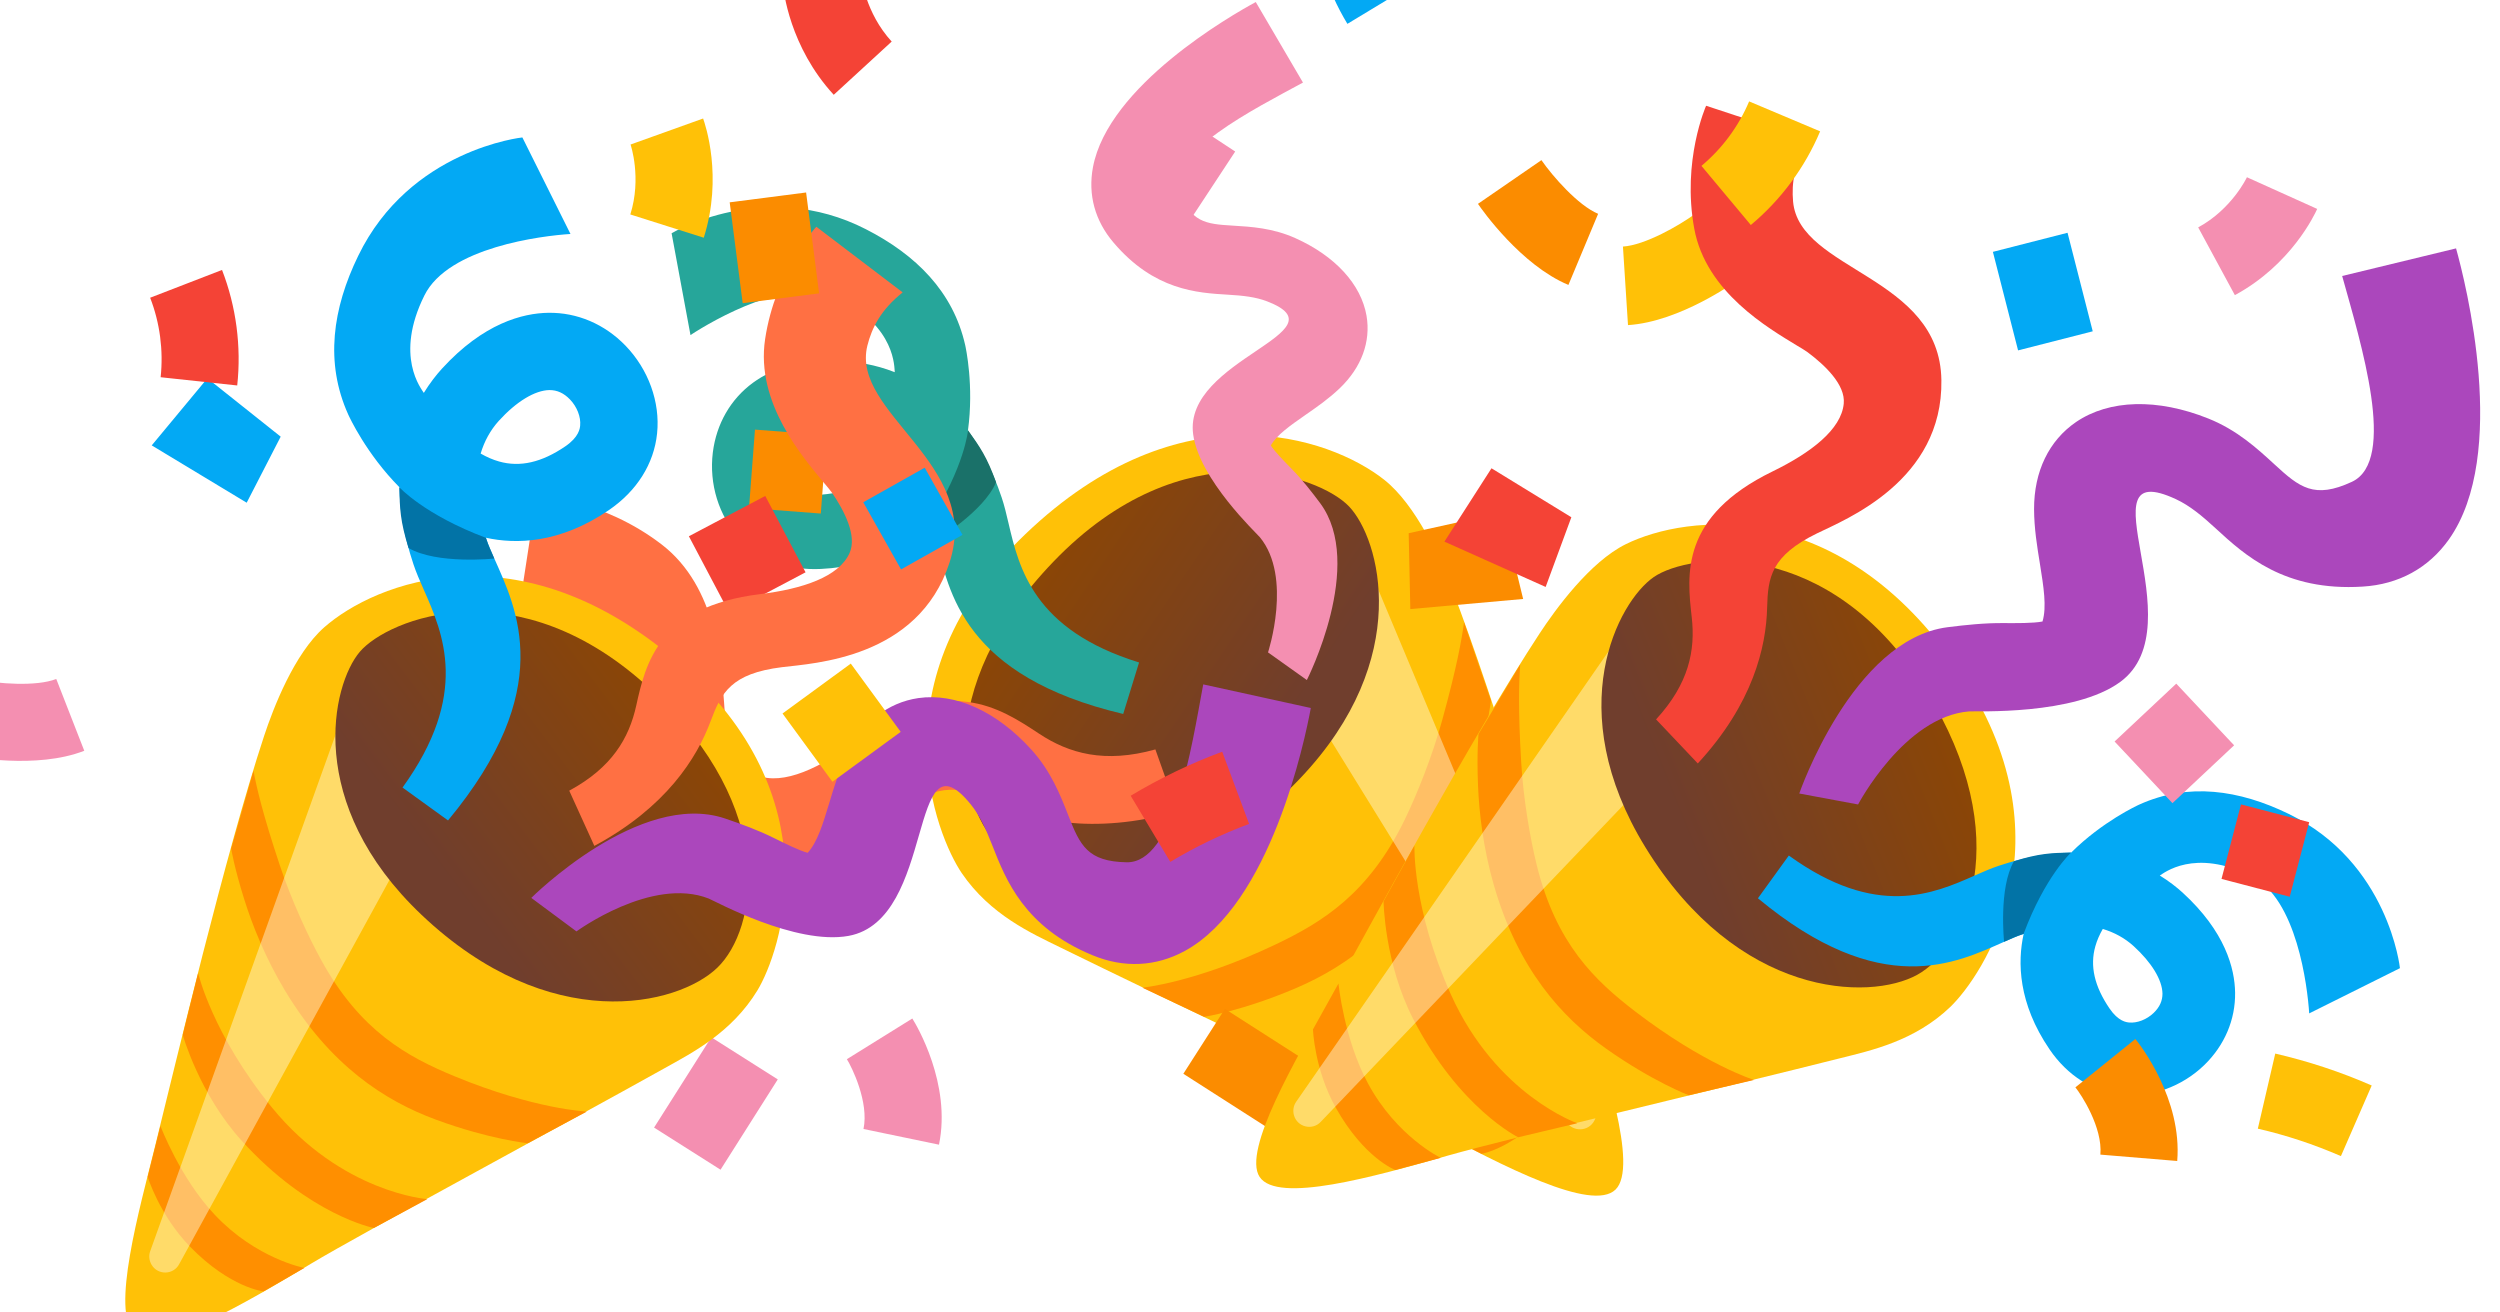
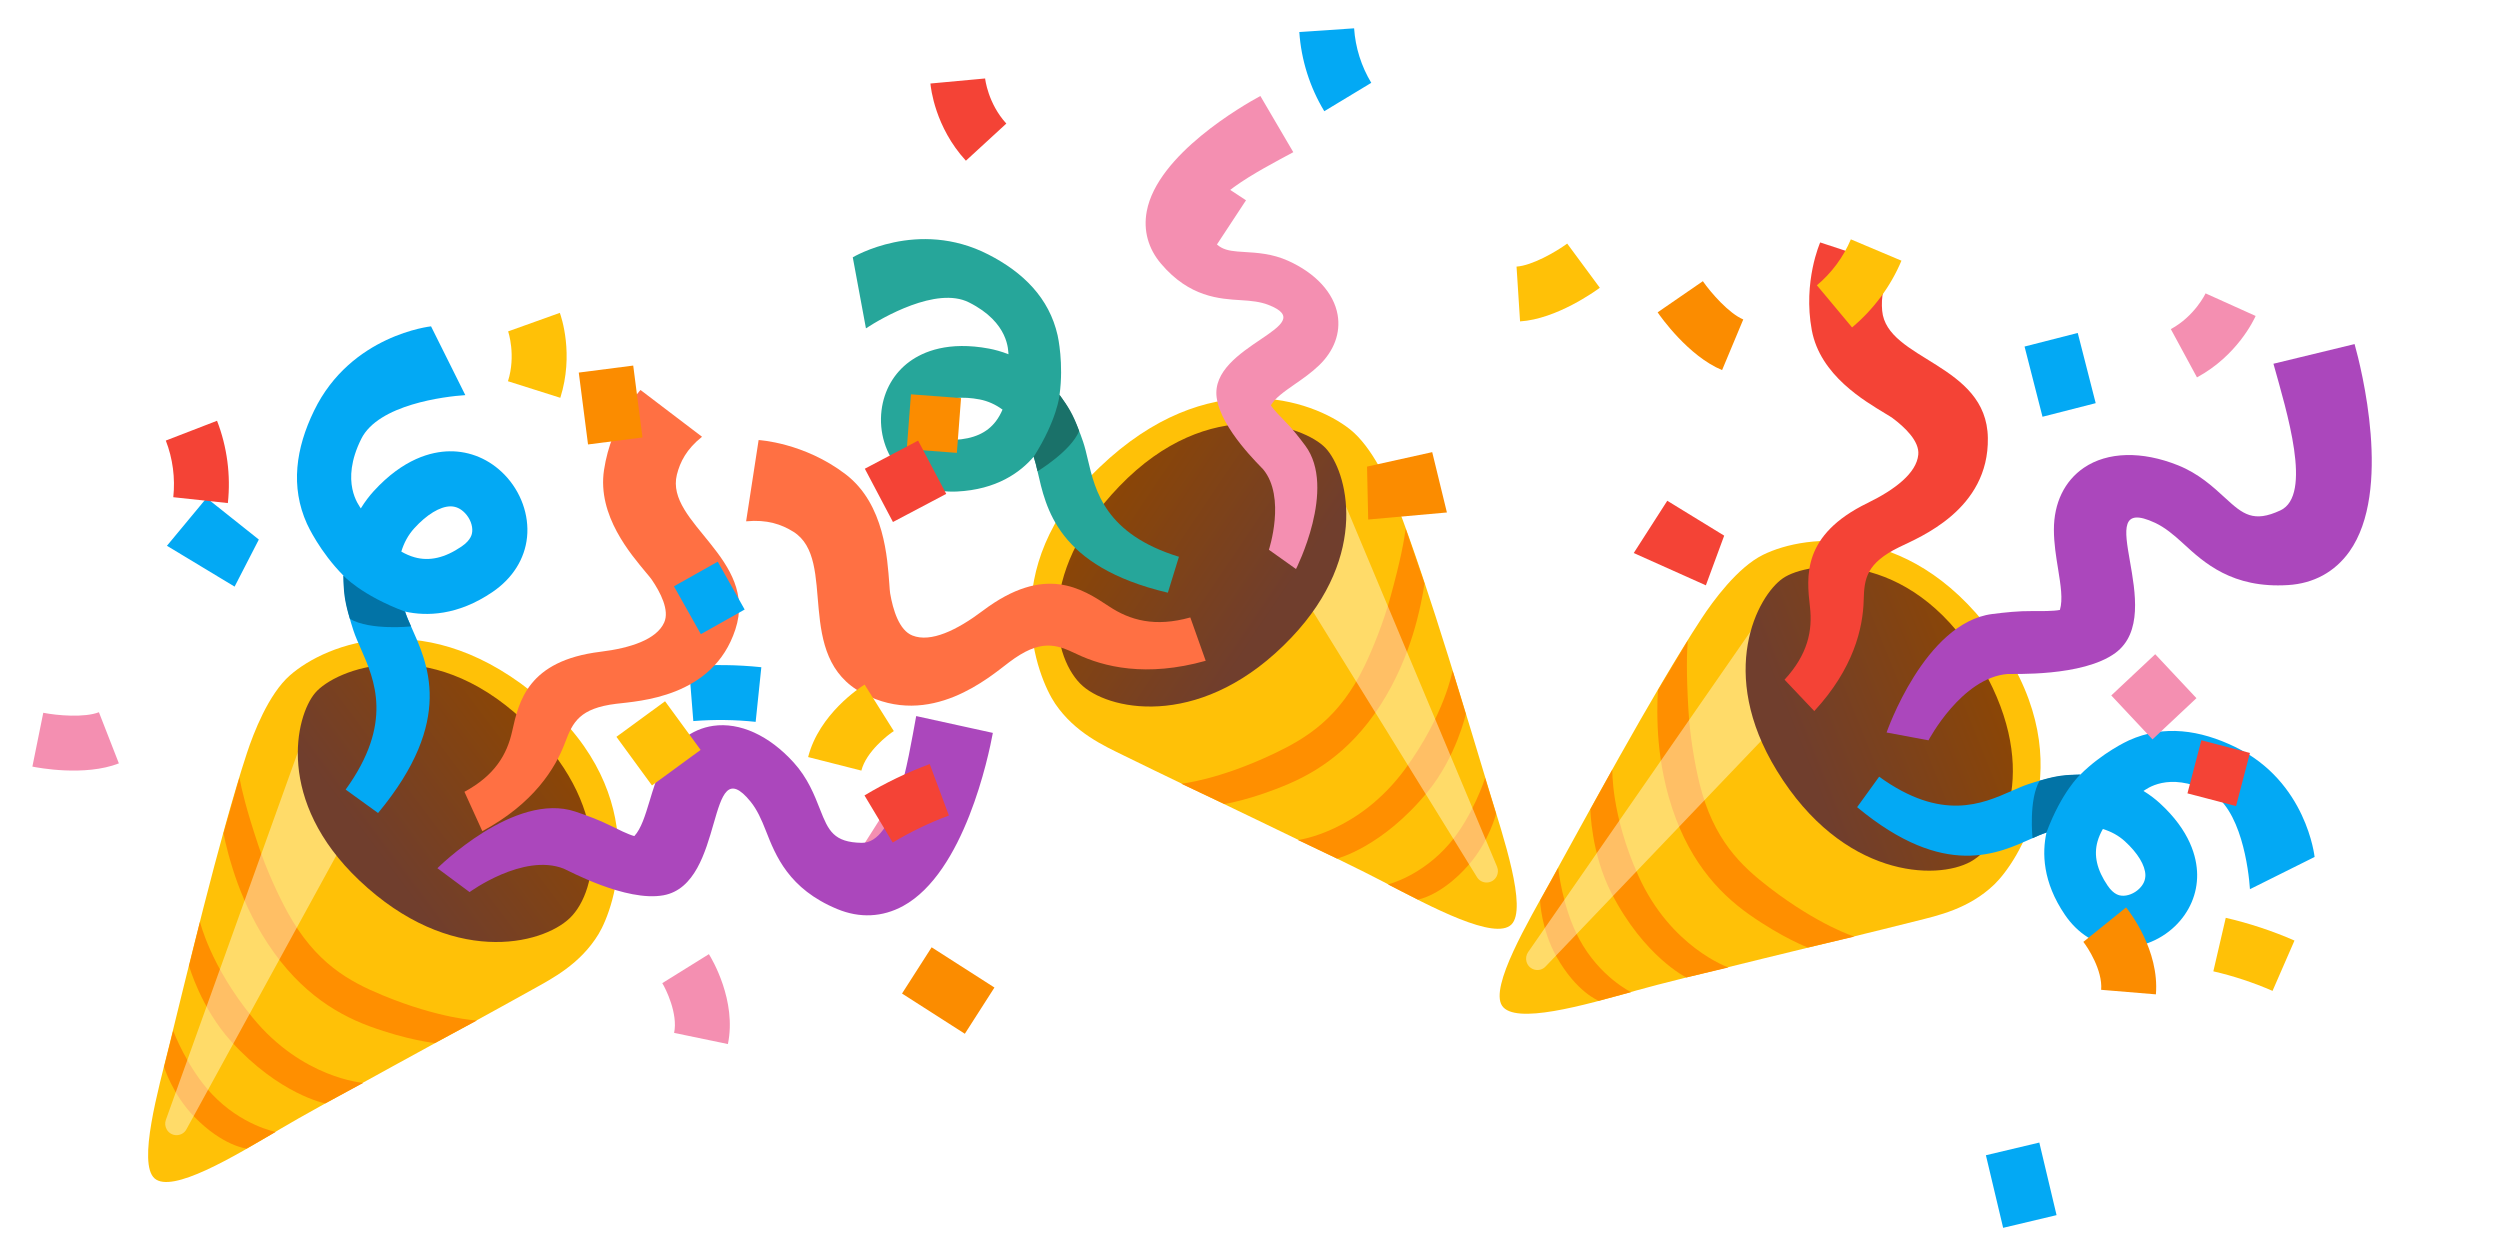
- <svg xmlns="http://www.w3.org/2000/svg" width="244" height="128" viewBox="0 0 244 128">
-   <g transform="translate(45 -5) scale(.96) rotate(3 64 64) translate(128 0) scale(-1 1)">
+ <svg xmlns="http://www.w3.org/2000/svg" width="255" height="128" viewBox="0 0 255 128">
+   <g transform="translate(72 6) scale(.70) rotate(3 64 64) translate(128 0) scale(-1 1)">
    <g>
      <g>
        <g>
          <path style="fill:#FFC107;" d="M7.45,123.27c2.27,2.46,11.62-1.83,19-5.27c5.53-2.57,27.66-11.65,38.66-16.36     c2.97-1.27,7.29-2.93,10.4-7.02c2.76-3.64,10.08-19.1-4.66-34.76c-14.96-15.9-30.37-11.51-36.13-7.43     c-3.39,2.4-6.15,7.81-7.39,10.56c-5.24,11.62-12.71,32.91-15.75,41.28C9.35,110.44,5.2,120.83,7.45,123.27z" />
          <path style="fill:#FF8F00;" d="M25.85,66.49c0.14,1.74,0.49,4.57,1.69,10.02c0.82,3.74,2.16,7.66,3.25,10.25     c3.27,7.79,7.86,10.93,12.51,13.45c7.9,4.28,13.27,5.08,13.27,5.08l-6.44,2.63c0,0-3.9-0.81-9.22-3.43     c-5.07-2.5-10.35-6.73-14.21-15.01c-1.67-3.59-2.64-7.07-3.2-9.83c-0.69-3.42-0.8-5.36-0.8-5.36L25.85,66.49z" />
          <path style="fill:#FF8F00;" d="M17.94,86.77c0,0,0.8,6.49,6.16,14.68c6.28,9.58,15.05,11.15,15.05,11.15l-5.83,2.4     c0,0-6.51-1.99-12.7-10.44c-3.86-5.27-4.94-11.57-4.94-11.57L17.94,86.77z" />
          <path style="fill:#FF8F00;" d="M12.39,102.15c0,0,1.46,5.6,4.66,9.78c3.81,4.99,8.66,6.44,8.66,6.44l-4.47,1.98     c0,0-3.39-0.71-7.1-5.41c-2.82-3.57-3.62-7.67-3.62-7.67L12.39,102.15z" />
          <g style="opacity:0.44;">
            <path style="fill:#FFFDE7;" d="M9.96,116.37L9.96,116.37c-0.2-0.45-0.2-0.96,0.01-1.4l25.47-52.82l4.19,15.75l-26.8,38.71      C12.11,117.69,10.49,117.55,9.96,116.37z" />
          </g>
          <linearGradient id="popper3_p0_SVGID_1_" gradientUnits="userSpaceOnUse" x1="74.384" y1="61.839" x2="44.617" y2="79.699">
            <stop offset="0.024" style="stop-color:#8F4700" />
            <stop offset="1" style="stop-color:#703E2D" />
          </linearGradient>
          <path style="fill:url(#popper3_p0_SVGID_1_);" d="M41.65,83.19c11.9,13.92,25.45,12.18,29.96,8.66c4.52-3.53,8.09-15.66-3.76-29.35     c-12.42-14.34-26.48-10.25-29.73-7.15S30.73,70.42,41.65,83.19z" />
          <g transform="translate(55 84) rotate(0) scale(1) translate(-55 -84)">
            <path style="fill:#FF7043;" d="M82.52,88.92c-4.34-3.64-6.65-2.99-9.75-1.7c-4,1.66-10.29,2.89-18.83,0l2.57-6.19      c5.07,1.71,8.74,0.88,11.91-0.99c4.08-2.4,9.66-5.69,18.34,1.6c3.62,3.04,7.33,5.06,10.05,4.14c1.98-0.66,3.03-3.61,3.56-5.96      c0.05-0.21,0.13-0.81,0.19-1.34c0.48-3.67,1.28-11.59,7.18-15.64c6.31-4.33,12.94-4.33,12.94-4.33l1.2,11.92      c-3.05-0.45-5.17,0.17-6.96,1.16c-6.74,3.75-0.87,18.15-11.36,22.99C93.47,99.27,85.22,91.18,82.52,88.92z" />
          </g>
          <g transform="translate(43 72) rotate(-34) scale(0.78) translate(-59 -75)">
            <path style="fill:#F48FB1;" d="M62.77,75.35l-6.21-0.17c0,0,2.95-16.66,12.5-19.46c1.79-0.52,3.75-1.05,5.72-1.34      c1.17-0.18,3.02-0.45,3.93-0.79c0.21-1.57-0.45-3.57-1.19-5.84c-0.58-1.76-1.18-3.57-1.5-5.55c-0.62-3.86,0.41-7.27,2.9-9.62      c3.04-2.85,7.95-3.76,13.49-2.5c3.16,0.72,5.49,2.27,7.54,3.63c2.93,1.95,4.64,2.94,8.22,0.53c4.33-2.92-1.33-14.35-4.34-20.95      l11.23-4.68c1.51,3.3,8.8,20.28,3.99,29.97c-1.62,3.26-4.41,5.42-8.07,6.23c-7.96,1.78-12.62-1.32-16.02-3.58      c-1.61-1.07-3.02-1.91-4.55-2.35c-10.63-3.03,4.21,12.61-2.74,19.64c-4.17,4.21-14.36,5.32-15.02,5.48      C66.09,65.58,62.77,75.35,62.77,75.35z" />
          </g>
          <g transform="translate(59 75) rotate(34) scale(0.94) translate(-43 -72)">
            <path style="fill:#26A69A;" d="M45.4,73.72l-4.34-3.89c7.97-8.9,5.87-15.44,4.34-20.2c-0.31-0.96-0.6-1.87-0.79-2.74      c-0.68-3.08-0.82-5.76-0.61-8.1c-3.06-3.81-4.41-7.8-4.5-8.07c-1.86-5.63-0.46-11.12,2.75-16.27C48.74,4,60.49,4,60.49,4      l3.92,10.49c-2.98-0.12-12.75,0.03-15.75,4.76c-3.79,5.96-1.3,9.64-1.12,10.06c0.73-0.95,1.47-1.71,2.13-2.3      c4.79-4.25,8.95-4.86,11.6-4.62c2.98,0.27,5.68,1.77,7.61,4.23c2.11,2.7,2.98,6.21,2.31,9.4c-0.65,3.11-2.72,5.74-5.83,7.41      c-5.43,2.92-9.95,2.52-12.98,1.51c0.02,0.07,0.03,0.15,0.05,0.22c0.11,0.5,0.33,1.2,0.59,2.01      C54.79,52.65,58.08,61.35,45.4,73.72z M52.75,36.19c0.58,0.42,1.19,0.77,1.82,1.02c2.1,0.84,4.39,0.56,6.99-0.84      c1.53-0.82,1.71-1.7,1.77-1.99c0.18-0.87-0.12-1.98-0.77-2.81c-0.57-0.73-1.23-1.11-2.02-1.19c-1.5-0.13-3.53,0.82-5.56,2.63      C54.01,33.88,53.27,34.95,52.75,36.19z" />
            <path style="fill:#1A7169;" d="M43.99,38.79c-0.19,2.2-0.28,3.51,0.29,6.37c2.75,2.02,8.74,2.02,8.74,2.02    c-0.26-0.81-0.49-1.51-0.59-2.01c-0.02-0.07-0.03-0.15-0.05-0.22C46.29,41.91,43.99,38.79,43.99,38.79z" />
          </g>
        </g>
      </g>
      <g transform="translate(3 6) rotate(-18 64 64)">
        <g>
          <polygon style="fill:#FB8C00;" points="31.53,48.64 21.19,43.57 26.34,36.13 34.45,41.5   " />
        </g>
      </g>
      <g transform="translate(-5 0) rotate(-1 64 64)">
        <g>
          <path style="fill:#FFC107;" d="M16.29,34.6c-5.28-0.71-10.66-5.19-11.25-5.7l5.19-6.09c1.57,1.33,4.9,3.56,7.13,3.86L16.29,34.6z" />
        </g>
      </g>
      <g transform="translate(2 -6) rotate(16 64 64)">
        <g>
          <path style="fill:#03A9F4;" d="M25.61,21.27l-7.6-2.49c0.87-2.66,1.1-5.53,0.65-8.3l7.9-1.27C27.21,13.23,26.88,17.4,25.61,21.27z    " />
        </g>
      </g>
      <g transform="translate(-6 5) rotate(-18 64 64)">
        <g>
          <rect x="74.11" y="14.35" transform="matrix(0.9769 -0.2137 0.2137 0.9769 -2.3917 17.1437)" style="fill:#F48FB1;" width="8" height="10.56" />
        </g>
      </g>
      <g transform="translate(1 -1) rotate(-1 64 64)">
        <g>
          <path style="fill:#F44336;" d="M92.46,17.77l-5.5-5.81c2.88-2.73,3.54-6.3,3.54-6.34l7.9,1.29C98.3,7.54,97.29,13.2,92.46,17.77z" />
        </g>
      </g>
      <g transform="translate(-7 -7) rotate(16 64 64)">
        <g>
          <rect x="96.54" y="47.3" transform="matrix(0.9545 -0.2983 0.2983 0.9545 -10.7408 32.2313)" style="fill:#FB8C00;" width="7.32" height="8" />
        </g>
      </g>
      <g transform="translate(0 4) rotate(-18 64 64)">
        <g>
          <path style="fill:#FFC107;" d="M97.55,113.03l-7.95-0.94c0.34-2.83-1.77-6.3-2.35-7.07l6.4-4.8    C94.13,100.85,98.3,106.62,97.55,113.03z" />
        </g>
      </g>
      <g transform="translate(7 -2) rotate(-1 64 64)">
        <g>
          <path style="fill:#03A9F4;" d="M120.37,102.89c-2.99-0.45-6.05-0.63-9.07-0.52l-0.27-8c3.51-0.12,7.06,0.08,10.53,0.61    L120.37,102.89z" />
        </g>
      </g>
      <g transform="translate(-1 -8) rotate(16 64 64)">
        <g>
          <rect x="112.29" y="109.43" transform="matrix(0.7026 -0.7116 0.7116 0.7026 -47.1516 116.922)" style="fill:#F48FB1;" width="8" height="10.87" />
        </g>
      </g>
      <g transform="translate(6 3) rotate(-18 64 64)">
        <rect x="88.29" y="65.14" transform="matrix(0.6583 0.7527 -0.7527 0.6583 84.0086 -46.0064)" style="fill:#F44336;" width="8.78" height="8.78" />
      </g>
    </g>
  </g>
-   <g transform="translate(0 9) scale(.94) rotate(-6 64 64)">
+   <g transform="translate(6 30) scale(.70) rotate(-6 64 64)">
    <g>
      <g>
        <g>
          <path style="fill:#FFC107;" d="M7.45,123.27c2.27,2.46,11.62-1.83,19-5.27c5.53-2.57,27.66-11.65,38.66-16.36     c2.97-1.27,7.29-2.93,10.4-7.02c2.76-3.64,10.08-19.1-4.66-34.76c-14.96-15.9-30.37-11.51-36.13-7.43     c-3.39,2.4-6.15,7.81-7.39,10.56c-5.24,11.62-12.71,32.91-15.75,41.28C9.35,110.44,5.2,120.83,7.45,123.27z" />
          <path style="fill:#FF8F00;" d="M25.85,66.49c0.14,1.74,0.49,4.57,1.69,10.02c0.82,3.74,2.16,7.66,3.25,10.25     c3.27,7.79,7.86,10.93,12.51,13.45c7.9,4.28,13.27,5.08,13.27,5.08l-6.44,2.63c0,0-3.9-0.81-9.22-3.43     c-5.07-2.5-10.35-6.73-14.21-15.01c-1.67-3.59-2.64-7.07-3.2-9.83c-0.69-3.42-0.8-5.36-0.8-5.36L25.85,66.49z" />
          <path style="fill:#FF8F00;" d="M17.94,86.77c0,0,0.8,6.49,6.16,14.68c6.28,9.58,15.05,11.15,15.05,11.15l-5.83,2.4     c0,0-6.51-1.99-12.7-10.44c-3.86-5.27-4.94-11.57-4.94-11.57L17.94,86.77z" />
          <path style="fill:#FF8F00;" d="M12.39,102.15c0,0,1.46,5.6,4.66,9.78c3.81,4.99,8.66,6.44,8.66,6.44l-4.47,1.98     c0,0-3.39-0.71-7.1-5.41c-2.82-3.57-3.62-7.67-3.62-7.67L12.39,102.15z" />
          <g style="opacity:0.44;">
            <path style="fill:#FFFDE7;" d="M9.96,116.37L9.96,116.37c-0.2-0.45-0.2-0.96,0.01-1.4l25.47-52.82l4.19,15.75l-26.8,38.71      C12.11,117.69,10.49,117.55,9.96,116.37z" />
          </g>
          <linearGradient id="popper3_p1_SVGID_1_" gradientUnits="userSpaceOnUse" x1="74.384" y1="61.839" x2="44.617" y2="79.699">
            <stop offset="0.024" style="stop-color:#8F4700" />
            <stop offset="1" style="stop-color:#703E2D" />
          </linearGradient>
          <path style="fill:url(#popper3_p1_SVGID_1_);" d="M41.65,83.19c11.9,13.92,25.45,12.18,29.96,8.66c4.52-3.53,8.09-15.66-3.76-29.35     c-12.42-14.34-26.48-10.25-29.73-7.15S30.73,70.42,41.65,83.19z" />
          <g transform="translate(55 84) rotate(41) scale(0.94) translate(-59 -75)">
            <path style="fill:#AB47BC;" d="M62.77,75.35l-6.21-0.17c0,0,2.95-16.66,12.5-19.46c1.79-0.52,3.75-1.05,5.72-1.34      c1.17-0.18,3.02-0.45,3.93-0.79c0.21-1.57-0.45-3.57-1.19-5.84c-0.58-1.76-1.18-3.57-1.5-5.55c-0.62-3.86,0.41-7.27,2.9-9.62      c3.04-2.85,7.95-3.76,13.49-2.5c3.16,0.72,5.49,2.27,7.54,3.63c2.93,1.95,4.64,2.94,8.22,0.53c4.33-2.92-1.33-14.35-4.34-20.95      l11.23-4.68c1.51,3.3,8.8,20.28,3.99,29.97c-1.62,3.26-4.41,5.42-8.07,6.23c-7.96,1.78-12.62-1.32-16.02-3.58      c-1.61-1.07-3.02-1.91-4.55-2.35c-10.63-3.03,4.21,12.61-2.74,19.64c-4.17,4.21-14.36,5.32-15.02,5.48      C66.09,65.58,62.77,75.35,62.77,75.35z" />
          </g>
          <g transform="translate(43 72) rotate(0) scale(1) translate(-43 -72)">
            <path style="fill:#03A9F4;" d="M45.4,73.72l-4.34-3.89c7.97-8.9,5.87-15.44,4.34-20.2c-0.31-0.96-0.6-1.87-0.79-2.74      c-0.68-3.08-0.82-5.76-0.61-8.1c-3.06-3.81-4.41-7.8-4.5-8.07c-1.86-5.63-0.46-11.12,2.75-16.27C48.74,4,60.49,4,60.49,4      l3.92,10.49c-2.98-0.12-12.75,0.03-15.75,4.76c-3.79,5.96-1.3,9.64-1.12,10.06c0.73-0.95,1.47-1.71,2.13-2.3      c4.79-4.25,8.95-4.86,11.6-4.62c2.98,0.27,5.68,1.77,7.61,4.23c2.11,2.7,2.98,6.21,2.31,9.4c-0.65,3.11-2.72,5.74-5.83,7.41      c-5.43,2.92-9.95,2.52-12.98,1.51c0.02,0.07,0.03,0.15,0.05,0.22c0.11,0.5,0.33,1.2,0.59,2.01      C54.79,52.65,58.08,61.35,45.4,73.72z M52.75,36.19c0.58,0.42,1.19,0.77,1.82,1.02c2.1,0.84,4.39,0.56,6.99-0.84      c1.53-0.82,1.71-1.7,1.77-1.99c0.18-0.87-0.12-1.98-0.77-2.81c-0.57-0.73-1.23-1.11-2.02-1.19c-1.5-0.13-3.53,0.82-5.56,2.63      C54.01,33.88,53.27,34.95,52.75,36.19z" />
            <path style="fill:#0273A6;" d="M43.99,38.79c-0.19,2.2-0.28,3.51,0.29,6.37c2.75,2.02,8.74,2.02,8.74,2.02    c-0.26-0.81-0.49-1.51-0.59-2.01c-0.02-0.07-0.03-0.15-0.05-0.22C46.29,41.91,43.99,38.79,43.99,38.79z" />
          </g>
          <g transform="translate(59 75) rotate(-41) scale(0.94) translate(-55 -84)">
            <path style="fill:#FF7043;" d="M82.52,88.92c-4.34-3.64-6.65-2.99-9.75-1.7c-4,1.66-10.29,2.89-18.83,0l2.57-6.19      c5.07,1.71,8.74,0.88,11.91-0.99c4.08-2.4,9.66-5.69,18.34,1.6c3.62,3.04,7.33,5.06,10.05,4.14c1.98-0.66,3.03-3.61,3.56-5.96      c0.05-0.21,0.13-0.81,0.19-1.34c0.48-3.67,1.28-11.59,7.18-15.64c6.31-4.33,12.94-4.33,12.94-4.33l1.2,11.92      c-3.05-0.45-5.17,0.17-6.96,1.16c-6.74,3.75-0.87,18.15-11.36,22.99C93.47,99.27,85.22,91.18,82.52,88.92z" />
          </g>
        </g>
      </g>
      <g transform="translate(-7 -4) rotate(11 64 64)">
        <g>
          <polygon style="fill:#03A9F4;" points="31.53,48.64 21.19,43.57 26.34,36.13 34.45,41.5   " />
        </g>
      </g>
      <g transform="translate(0 7) rotate(-23 64 64)">
        <g>
          <path style="fill:#F48FB1;" d="M16.29,34.6c-5.28-0.71-10.66-5.19-11.25-5.7l5.19-6.09c1.57,1.33,4.9,3.56,7.13,3.86L16.29,34.6z" />
        </g>
      </g>
      <g transform="translate(7 1) rotate(-6 64 64)">
        <g>
          <path style="fill:#F44336;" d="M25.61,21.27l-7.6-2.49c0.87-2.66,1.1-5.53,0.65-8.3l7.9-1.27C27.21,13.23,26.88,17.4,25.61,21.27z    " />
        </g>
      </g>
      <g transform="translate(-1 -5) rotate(11 64 64)">
        <g>
          <rect x="74.11" y="14.35" transform="matrix(0.9769 -0.2137 0.2137 0.9769 -2.3917 17.1437)" style="fill:#FB8C00;" width="8" height="10.56" />
        </g>
      </g>
      <g transform="translate(6 6) rotate(-23 64 64)">
        <g>
          <path style="fill:#FFC107;" d="M92.46,17.77l-5.5-5.81c2.88-2.73,3.54-6.3,3.54-6.34l7.9,1.29C98.3,7.54,97.29,13.2,92.46,17.77z" />
        </g>
      </g>
      <g transform="translate(-2 0) rotate(-6 64 64)">
        <g>
          <rect x="96.54" y="47.3" transform="matrix(0.9545 -0.2983 0.2983 0.9545 -10.7408 32.2313)" style="fill:#03A9F4;" width="7.32" height="8" />
        </g>
      </g>
      <g transform="translate(5 -6) rotate(11 64 64)">
        <g>
          <path style="fill:#F48FB1;" d="M97.55,113.03l-7.95-0.94c0.34-2.83-1.77-6.3-2.35-7.07l6.4-4.8    C94.13,100.85,98.3,106.62,97.55,113.03z" />
        </g>
      </g>
      <g transform="translate(-3 5) rotate(-23 64 64)">
        <g>
          <path style="fill:#F44336;" d="M120.37,102.89c-2.99-0.45-6.05-0.63-9.07-0.52l-0.27-8c3.51-0.12,7.06,0.08,10.53,0.61    L120.37,102.89z" />
        </g>
      </g>
      <g transform="translate(4 -1) rotate(-6 64 64)">
        <g>
          <rect x="112.29" y="109.43" transform="matrix(0.7026 -0.7116 0.7116 0.7026 -47.1516 116.922)" style="fill:#FB8C00;" width="8" height="10.87" />
        </g>
      </g>
      <g transform="translate(-4 -7) rotate(11 64 64)">
        <rect x="88.29" y="65.14" transform="matrix(0.6583 0.7527 -0.7527 0.6583 84.0086 -46.0064)" style="fill:#FFC107;" width="8.78" height="8.78" />
      </g>
    </g>
  </g>
-   <g transform="translate(124 8) scale(.94) rotate(9 64 64)">
+   <g transform="translate(154 23) scale(.70) rotate(9 64 64)">
    <g>
      <g>
        <g>
          <path style="fill:#FFC107;" d="M7.45,123.27c2.27,2.46,11.62-1.83,19-5.27c5.53-2.57,27.66-11.65,38.66-16.36     c2.97-1.27,7.29-2.93,10.4-7.02c2.76-3.64,10.08-19.1-4.66-34.76c-14.96-15.9-30.37-11.51-36.13-7.43     c-3.39,2.4-6.15,7.81-7.39,10.56c-5.24,11.62-12.71,32.91-15.75,41.28C9.35,110.44,5.2,120.83,7.45,123.27z" />
          <path style="fill:#FF8F00;" d="M25.85,66.49c0.14,1.74,0.49,4.57,1.69,10.02c0.82,3.74,2.16,7.66,3.25,10.25     c3.27,7.79,7.86,10.93,12.51,13.45c7.9,4.28,13.27,5.08,13.27,5.08l-6.44,2.63c0,0-3.9-0.81-9.22-3.43     c-5.07-2.5-10.35-6.73-14.21-15.01c-1.67-3.59-2.64-7.07-3.2-9.83c-0.69-3.42-0.8-5.36-0.8-5.36L25.85,66.49z" />
          <path style="fill:#FF8F00;" d="M17.94,86.77c0,0,0.8,6.49,6.16,14.68c6.28,9.58,15.05,11.15,15.05,11.15l-5.83,2.4     c0,0-6.51-1.99-12.7-10.44c-3.86-5.27-4.94-11.57-4.94-11.57L17.94,86.77z" />
          <path style="fill:#FF8F00;" d="M12.39,102.15c0,0,1.46,5.6,4.66,9.78c3.81,4.99,8.66,6.44,8.66,6.44l-4.47,1.98     c0,0-3.39-0.71-7.1-5.41c-2.82-3.57-3.62-7.67-3.62-7.67L12.39,102.15z" />
          <g style="opacity:0.44;">
            <path style="fill:#FFFDE7;" d="M9.96,116.37L9.96,116.37c-0.2-0.45-0.2-0.96,0.01-1.4l25.47-52.82l4.19,15.75l-26.8,38.71      C12.11,117.69,10.49,117.55,9.96,116.37z" />
          </g>
          <linearGradient id="popper3_p2_SVGID_1_" gradientUnits="userSpaceOnUse" x1="74.384" y1="61.839" x2="44.617" y2="79.699">
            <stop offset="0.024" style="stop-color:#8F4700" />
            <stop offset="1" style="stop-color:#703E2D" />
          </linearGradient>
          <path style="fill:url(#popper3_p2_SVGID_1_);" d="M41.65,83.19c11.9,13.92,25.45,12.18,29.96,8.66c4.52-3.53,8.09-15.66-3.76-29.35     c-12.42-14.34-26.48-10.25-29.73-7.15S30.73,70.42,41.65,83.19z" />
          <g transform="translate(55 84) rotate(75) scale(0.94) translate(-43 -72)">
            <path style="fill:#03A9F4;" d="M45.4,73.72l-4.34-3.89c7.97-8.9,5.87-15.44,4.34-20.2c-0.31-0.96-0.6-1.87-0.79-2.74      c-0.68-3.08-0.82-5.76-0.61-8.1c-3.06-3.81-4.41-7.8-4.5-8.07c-1.86-5.63-0.46-11.12,2.75-16.27C48.74,4,60.49,4,60.49,4      l3.92,10.49c-2.98-0.12-12.75,0.03-15.75,4.76c-3.79,5.96-1.3,9.64-1.12,10.06c0.73-0.95,1.47-1.71,2.13-2.3      c4.79-4.25,8.95-4.86,11.6-4.62c2.98,0.27,5.68,1.77,7.61,4.23c2.11,2.7,2.98,6.21,2.31,9.4c-0.65,3.11-2.72,5.74-5.83,7.41      c-5.43,2.92-9.95,2.52-12.98,1.51c0.02,0.07,0.03,0.15,0.05,0.22c0.11,0.5,0.33,1.2,0.59,2.01      C54.79,52.65,58.08,61.35,45.4,73.72z M52.75,36.19c0.58,0.42,1.19,0.77,1.82,1.02c2.1,0.84,4.39,0.56,6.99-0.84      c1.53-0.82,1.71-1.7,1.77-1.99c0.18-0.87-0.12-1.98-0.77-2.81c-0.57-0.73-1.23-1.11-2.02-1.19c-1.5-0.13-3.53,0.82-5.56,2.63      C54.01,33.88,53.27,34.95,52.75,36.19z" />
            <path style="fill:#0273A6;" d="M43.99,38.79c-0.19,2.2-0.28,3.51,0.29,6.37c2.75,2.02,8.74,2.02,8.74,2.02    c-0.26-0.81-0.49-1.51-0.59-2.01c-0.02-0.07-0.03-0.15-0.05-0.22C46.29,41.91,43.99,38.79,43.99,38.79z" />
          </g>
          <g transform="translate(43 72) rotate(-75) scale(0.94) translate(-55 -84)">
            <path style="fill:#F44336;" d="M82.52,88.92c-4.34-3.64-6.65-2.99-9.75-1.7c-4,1.66-10.29,2.89-18.83,0l2.57-6.19      c5.07,1.71,8.74,0.88,11.91-0.99c4.08-2.4,9.66-5.69,18.34,1.6c3.62,3.04,7.33,5.06,10.05,4.14c1.98-0.66,3.03-3.61,3.56-5.96      c0.05-0.21,0.13-0.81,0.19-1.34c0.48-3.67,1.28-11.59,7.18-15.64c6.31-4.33,12.94-4.33,12.94-4.33l1.2,11.92      c-3.05-0.45-5.17,0.17-6.96,1.16c-6.74,3.75-0.87,18.15-11.36,22.99C93.47,99.27,85.22,91.18,82.52,88.92z" />
          </g>
          <g transform="translate(59 75) rotate(0) scale(1) translate(-59 -75)">
            <path style="fill:#AB47BC;" d="M62.77,75.35l-6.21-0.17c0,0,2.95-16.66,12.5-19.46c1.79-0.52,3.75-1.05,5.72-1.34      c1.17-0.18,3.02-0.45,3.93-0.79c0.21-1.57-0.45-3.57-1.19-5.84c-0.58-1.76-1.18-3.57-1.5-5.55c-0.62-3.86,0.41-7.27,2.9-9.62      c3.04-2.85,7.95-3.76,13.49-2.5c3.16,0.72,5.49,2.27,7.54,3.63c2.93,1.95,4.64,2.94,8.22,0.53c4.33-2.92-1.33-14.35-4.34-20.95      l11.23-4.68c1.51,3.3,8.8,20.28,3.99,29.97c-1.62,3.26-4.41,5.42-8.07,6.23c-7.96,1.78-12.62-1.32-16.02-3.58      c-1.61-1.07-3.02-1.91-4.55-2.35c-10.63-3.03,4.21,12.61-2.74,19.64c-4.17,4.21-14.36,5.32-15.02,5.48      C66.09,65.58,62.77,75.35,62.77,75.35z" />
          </g>
        </g>
      </g>
      <g transform="translate(-2 3) rotate(-11 64 64)">
        <g>
          <polygon style="fill:#F44336;" points="31.53,48.64 21.19,43.57 26.34,36.13 34.45,41.5   " />
        </g>
      </g>
      <g transform="translate(5 -3) rotate(6 64 64)">
        <g>
          <path style="fill:#FB8C00;" d="M16.29,34.6c-5.28-0.71-10.66-5.19-11.25-5.7l5.19-6.09c1.57,1.33,4.9,3.56,7.13,3.86L16.29,34.6z" />
        </g>
      </g>
      <g transform="translate(-3 8) rotate(23 64 64)">
        <g>
          <path style="fill:#FFC107;" d="M25.61,21.27l-7.6-2.49c0.87-2.66,1.1-5.53,0.65-8.3l7.9-1.27C27.21,13.23,26.88,17.4,25.61,21.27z    " />
        </g>
      </g>
      <g transform="translate(4 2) rotate(-11 64 64)">
        <g>
          <rect x="74.11" y="14.35" transform="matrix(0.9769 -0.2137 0.2137 0.9769 -2.3917 17.1437)" style="fill:#03A9F4;" width="8" height="10.56" />
        </g>
      </g>
      <g transform="translate(-4 -4) rotate(6 64 64)">
        <g>
          <path style="fill:#F48FB1;" d="M92.46,17.77l-5.5-5.81c2.88-2.73,3.54-6.3,3.54-6.34l7.9,1.29C98.3,7.54,97.29,13.2,92.46,17.77z" />
        </g>
      </g>
      <g transform="translate(3 7) rotate(23 64 64)">
        <g>
          <rect x="96.54" y="47.3" transform="matrix(0.9545 -0.2983 0.2983 0.9545 -10.7408 32.2313)" style="fill:#F44336;" width="7.32" height="8" />
        </g>
      </g>
      <g transform="translate(-5 1) rotate(-11 64 64)">
        <g>
          <path style="fill:#FB8C00;" d="M97.55,113.03l-7.95-0.94c0.34-2.83-1.77-6.3-2.35-7.07l6.4-4.8    C94.13,100.85,98.3,106.62,97.55,113.03z" />
        </g>
      </g>
      <g transform="translate(2 -5) rotate(6 64 64)">
        <g>
          <path style="fill:#FFC107;" d="M120.37,102.89c-2.99-0.45-6.05-0.63-9.07-0.52l-0.27-8c3.51-0.12,7.06,0.08,10.53,0.61    L120.37,102.89z" />
        </g>
      </g>
      <g transform="translate(-6 6) rotate(23 64 64)">
        <g>
          <rect x="112.29" y="109.43" transform="matrix(0.7026 -0.7116 0.7116 0.7026 -47.1516 116.922)" style="fill:#03A9F4;" width="8" height="10.87" />
        </g>
      </g>
      <g transform="translate(1 0) rotate(-11 64 64)">
        <rect x="88.29" y="65.14" transform="matrix(0.6583 0.7527 -0.7527 0.6583 84.0086 -46.0064)" style="fill:#F48FB1;" width="8.78" height="8.78" />
      </g>
    </g>
  </g>
</svg>
